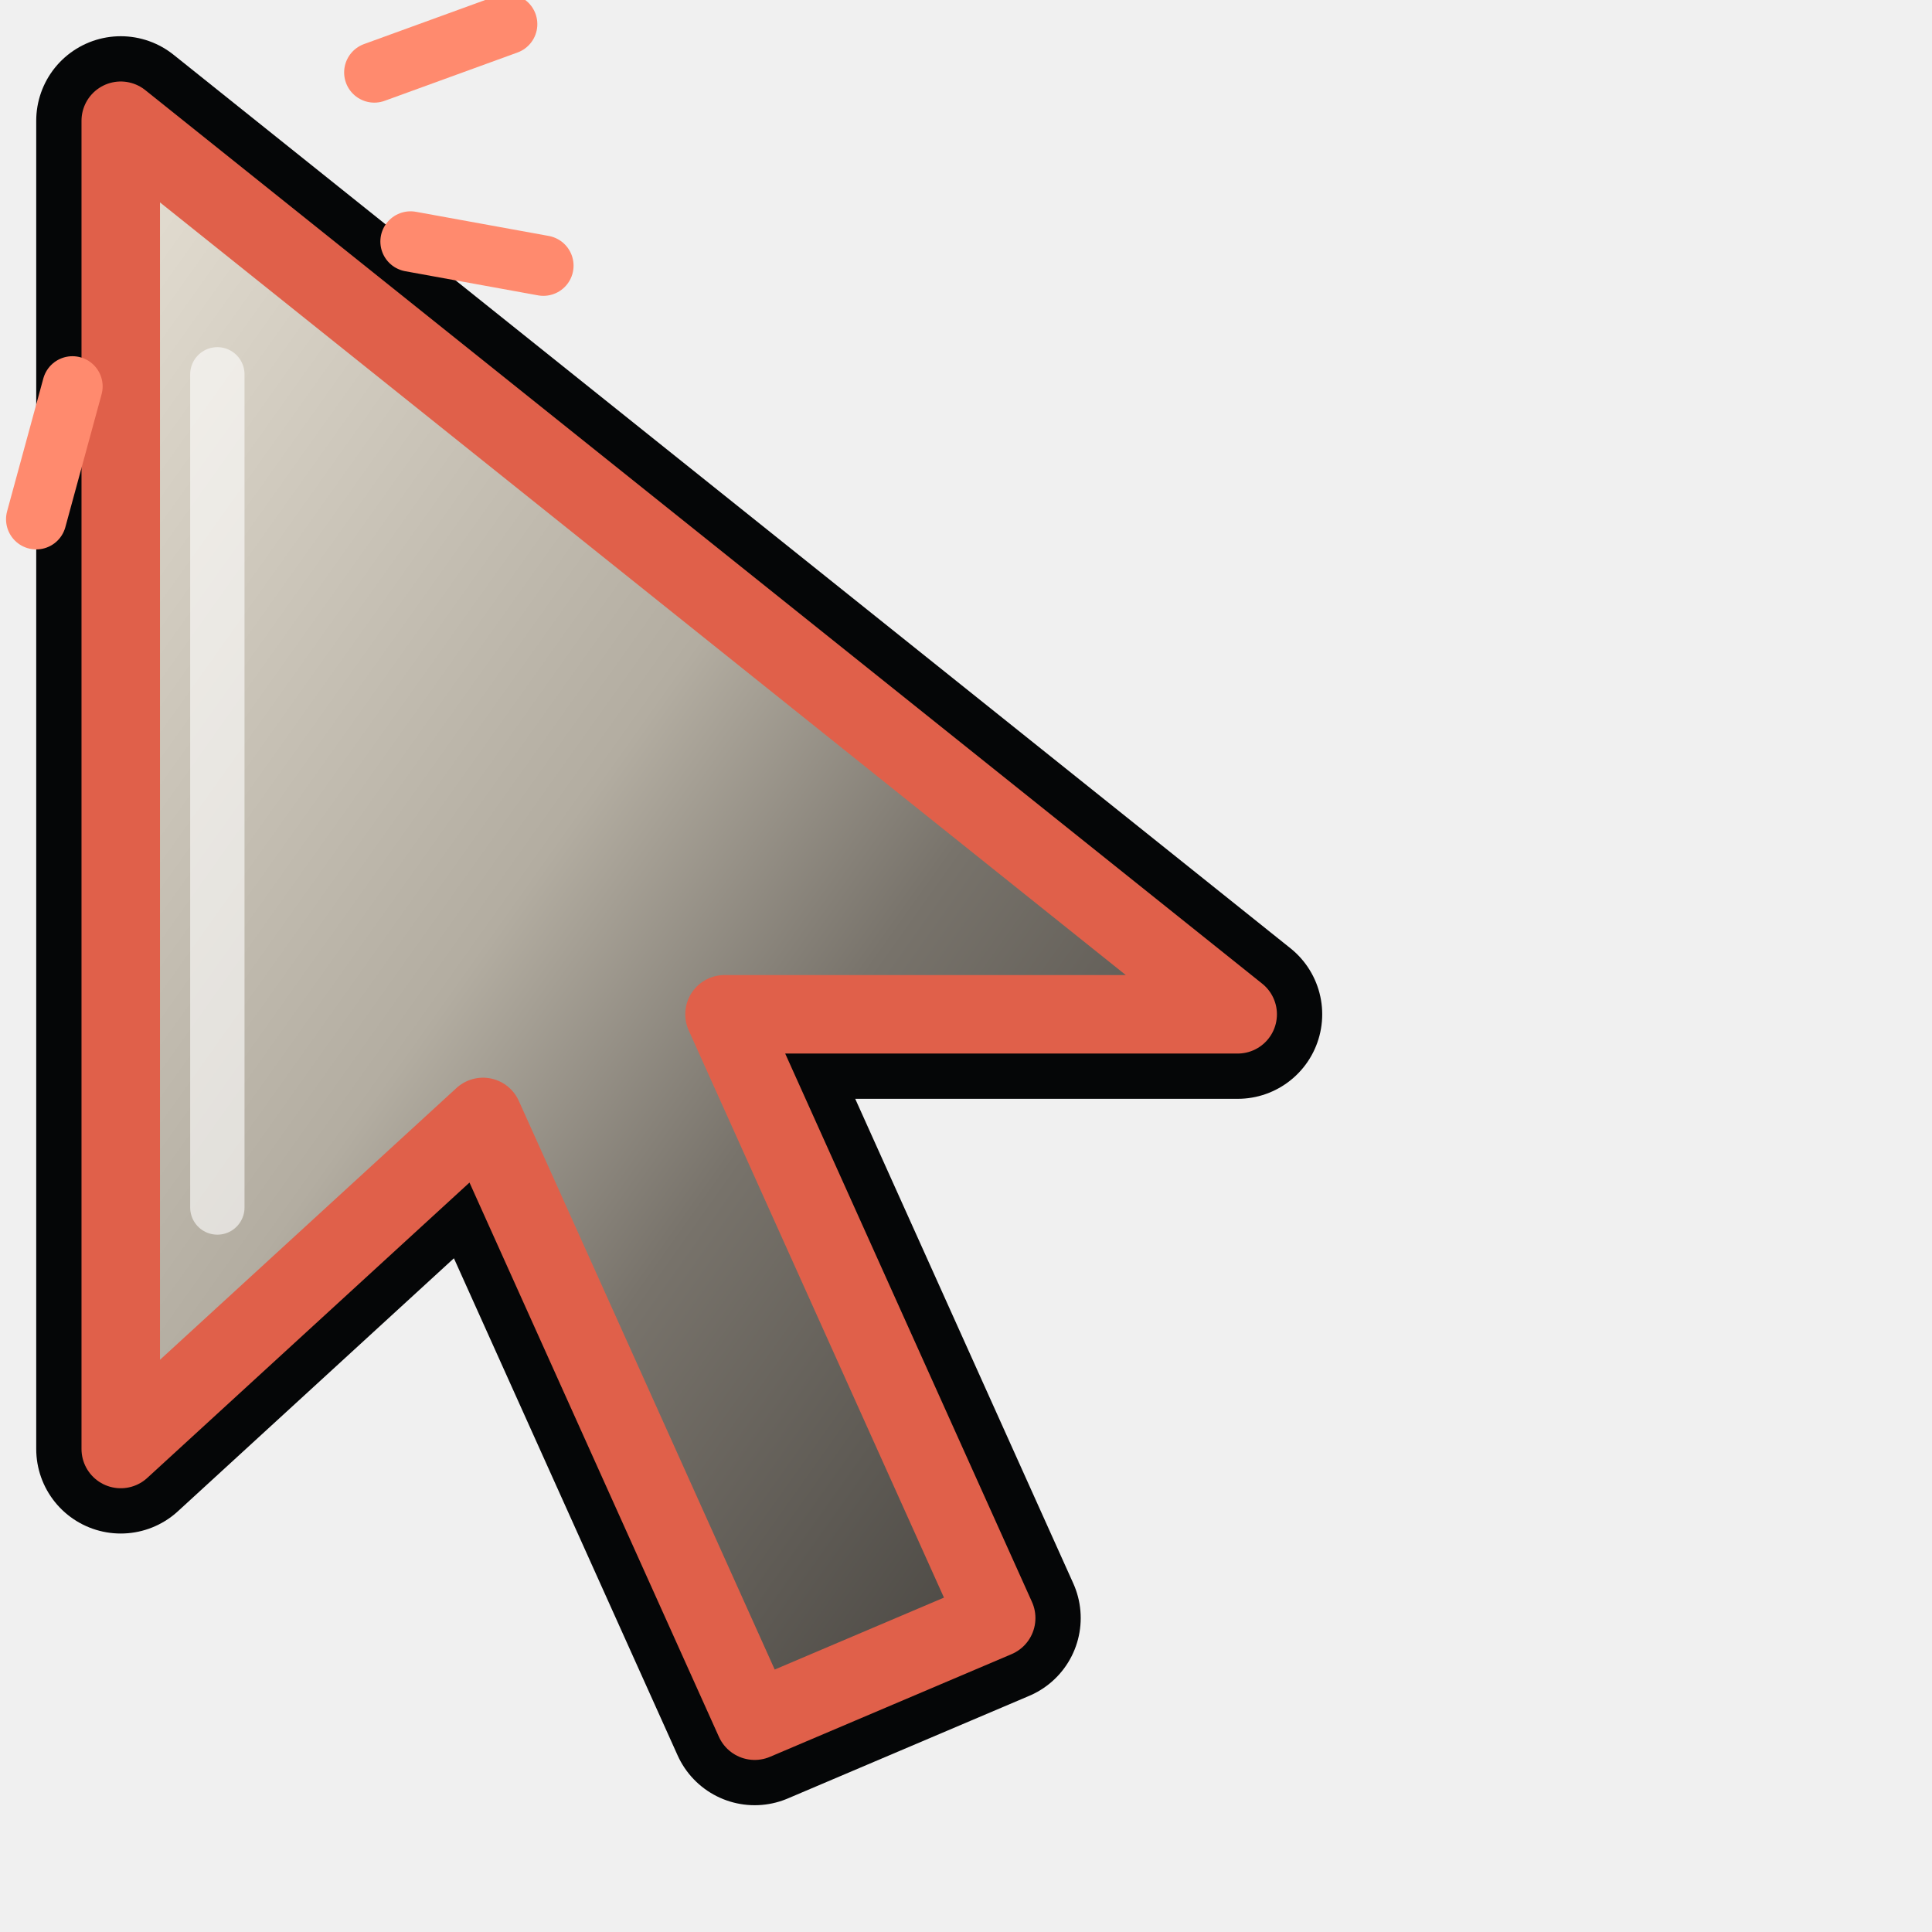
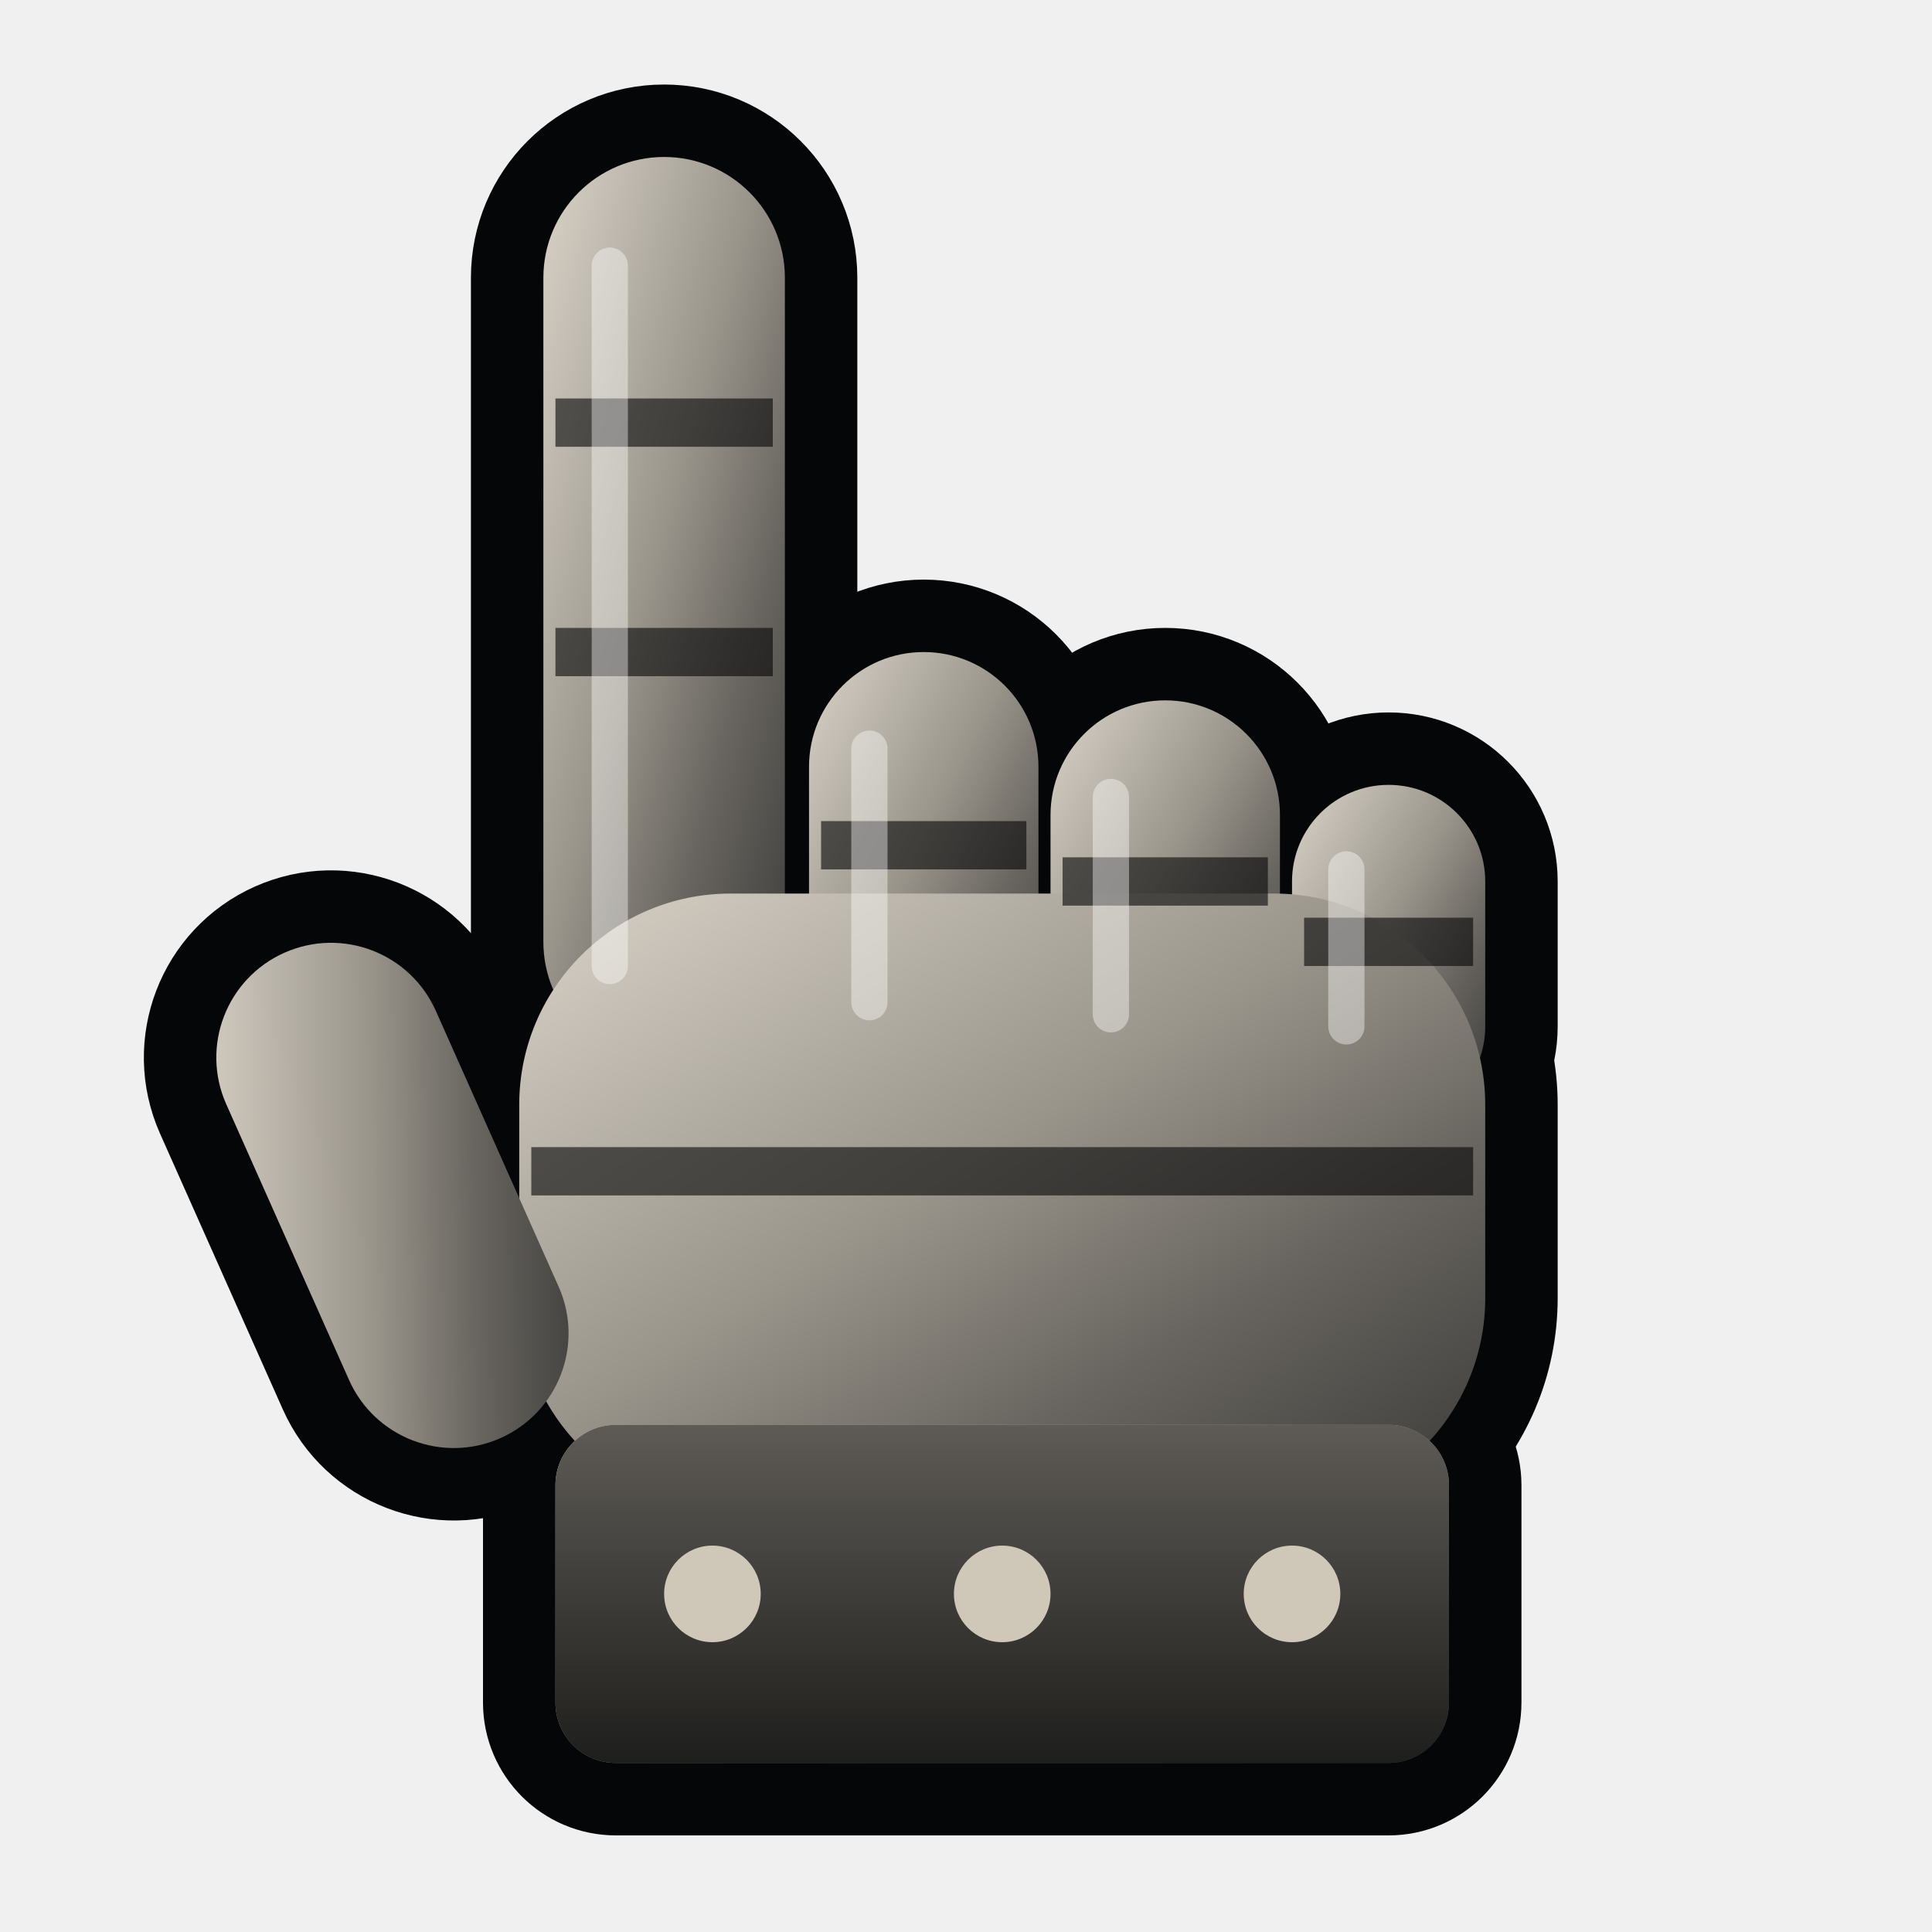
<svg xmlns="http://www.w3.org/2000/svg" width="32" height="32" viewBox="0 0 32 32">
  <defs>
    <linearGradient id="s" x1="0" y1="0" x2="1" y2="1">
-       <stop offset="0" stop-color="#e6e0d4" />
-       <stop offset=".42" stop-color="#b3ada1" />
-       <stop offset=".6" stop-color="#78736b" />
-       <stop offset="1" stop-color="#34322f" />
+       <stop offset="0" stop-color="#d9d3c8" />
+       <stop offset=".45" stop-color="#9a958b" />
+       <stop offset=".7" stop-color="#686560" />
+       <stop offset="1" stop-color="#3a3936" />
    </linearGradient>
+     <linearGradient id="c" x1="0" y1="0" x2="0" y2="1">
+       <stop offset="0" stop-color="#5e5b56" />
+       <stop offset="1" stop-color="#1e1e1c" />
+     </linearGradient>
+     <g id="hand">
+       <rect x="9" y="2.6" width="4" height="15" rx="2" />
+       <rect x="13.4" y="10.8" width="3.8" height="7.4" rx="1.9" />
+       <rect x="17.4" y="11.6" width="3.8" height="6.8" rx="1.9" />
+       <rect x="21.4" y="13" width="3.2" height="5.6" rx="1.6" />
+       <rect x="8.6" y="14.8" width="16" height="10.2" rx="3.5" />
+       <rect x="4.6" y="15.4" width="3.8" height="8.8" rx="1.9" transform="rotate(-24 6.5 19.8)" />
+       <rect x="9.2" y="23.6" width="14.8" height="5.6" rx="1" />
+     </g>
  </defs>
-   <path d="M2 2 L2 24 L8 18.5 L12.5 28.5 L16.5 26.8 L12 16.8 L20.5 16.8 Z" fill="url(#s)" stroke="#050607" stroke-width="2.8" stroke-linejoin="round" paint-order="stroke" />
-   <path d="M2 2 L2 24 L8 18.5 L12.5 28.5 L16.5 26.8 L12 16.8 L20.5 16.8 Z" fill="none" stroke="#e0604a" stroke-width="1.3" stroke-linejoin="round" />
-   <path d="M3.6 6.2 L3.6 20" stroke="#ffffff" stroke-opacity=".6" stroke-width=".9" stroke-linecap="round" />
-   <path d="M6.2 1.2 L8.4 0.4 M6.8 4 L9 4.4 M1.2 6.4 L0.6 8.6" stroke="#ff8a6e" stroke-width="1" stroke-linecap="round" />
+   <use href="#hand" fill="#050607" stroke="#050607" stroke-width="2.4" stroke-linejoin="round" />
+   <use href="#hand" fill="url(#s)" />
+   <rect x="9.2" y="23.6" width="14.8" height="5.6" rx="1" fill="url(#c)" />
+   <path d="M9.2 7 H12.8 M9.2 10.8 H12.8 M13.6 14 H17 M17.6 14.6 H21 M21.6 15.6 H24.4 M8.8 19.4 H24.4" stroke="#050607" stroke-opacity=".6" stroke-width=".8" />
+   <path d="M10.1 4.4 V16 M14.4 12.4 V16.6 M18.4 13.2 V16.8 M22.3 14.4 V17" stroke="#ffffff" stroke-opacity=".4" stroke-width=".6" stroke-linecap="round" />
+   <circle cx="11.8" cy="26.4" r=".8" fill="#cfc8b8" />
+   <circle cx="16.6" cy="26.4" r=".8" fill="#cfc8b8" />
+   <circle cx="21.4" cy="26.4" r=".8" fill="#cfc8b8" />
</svg>
